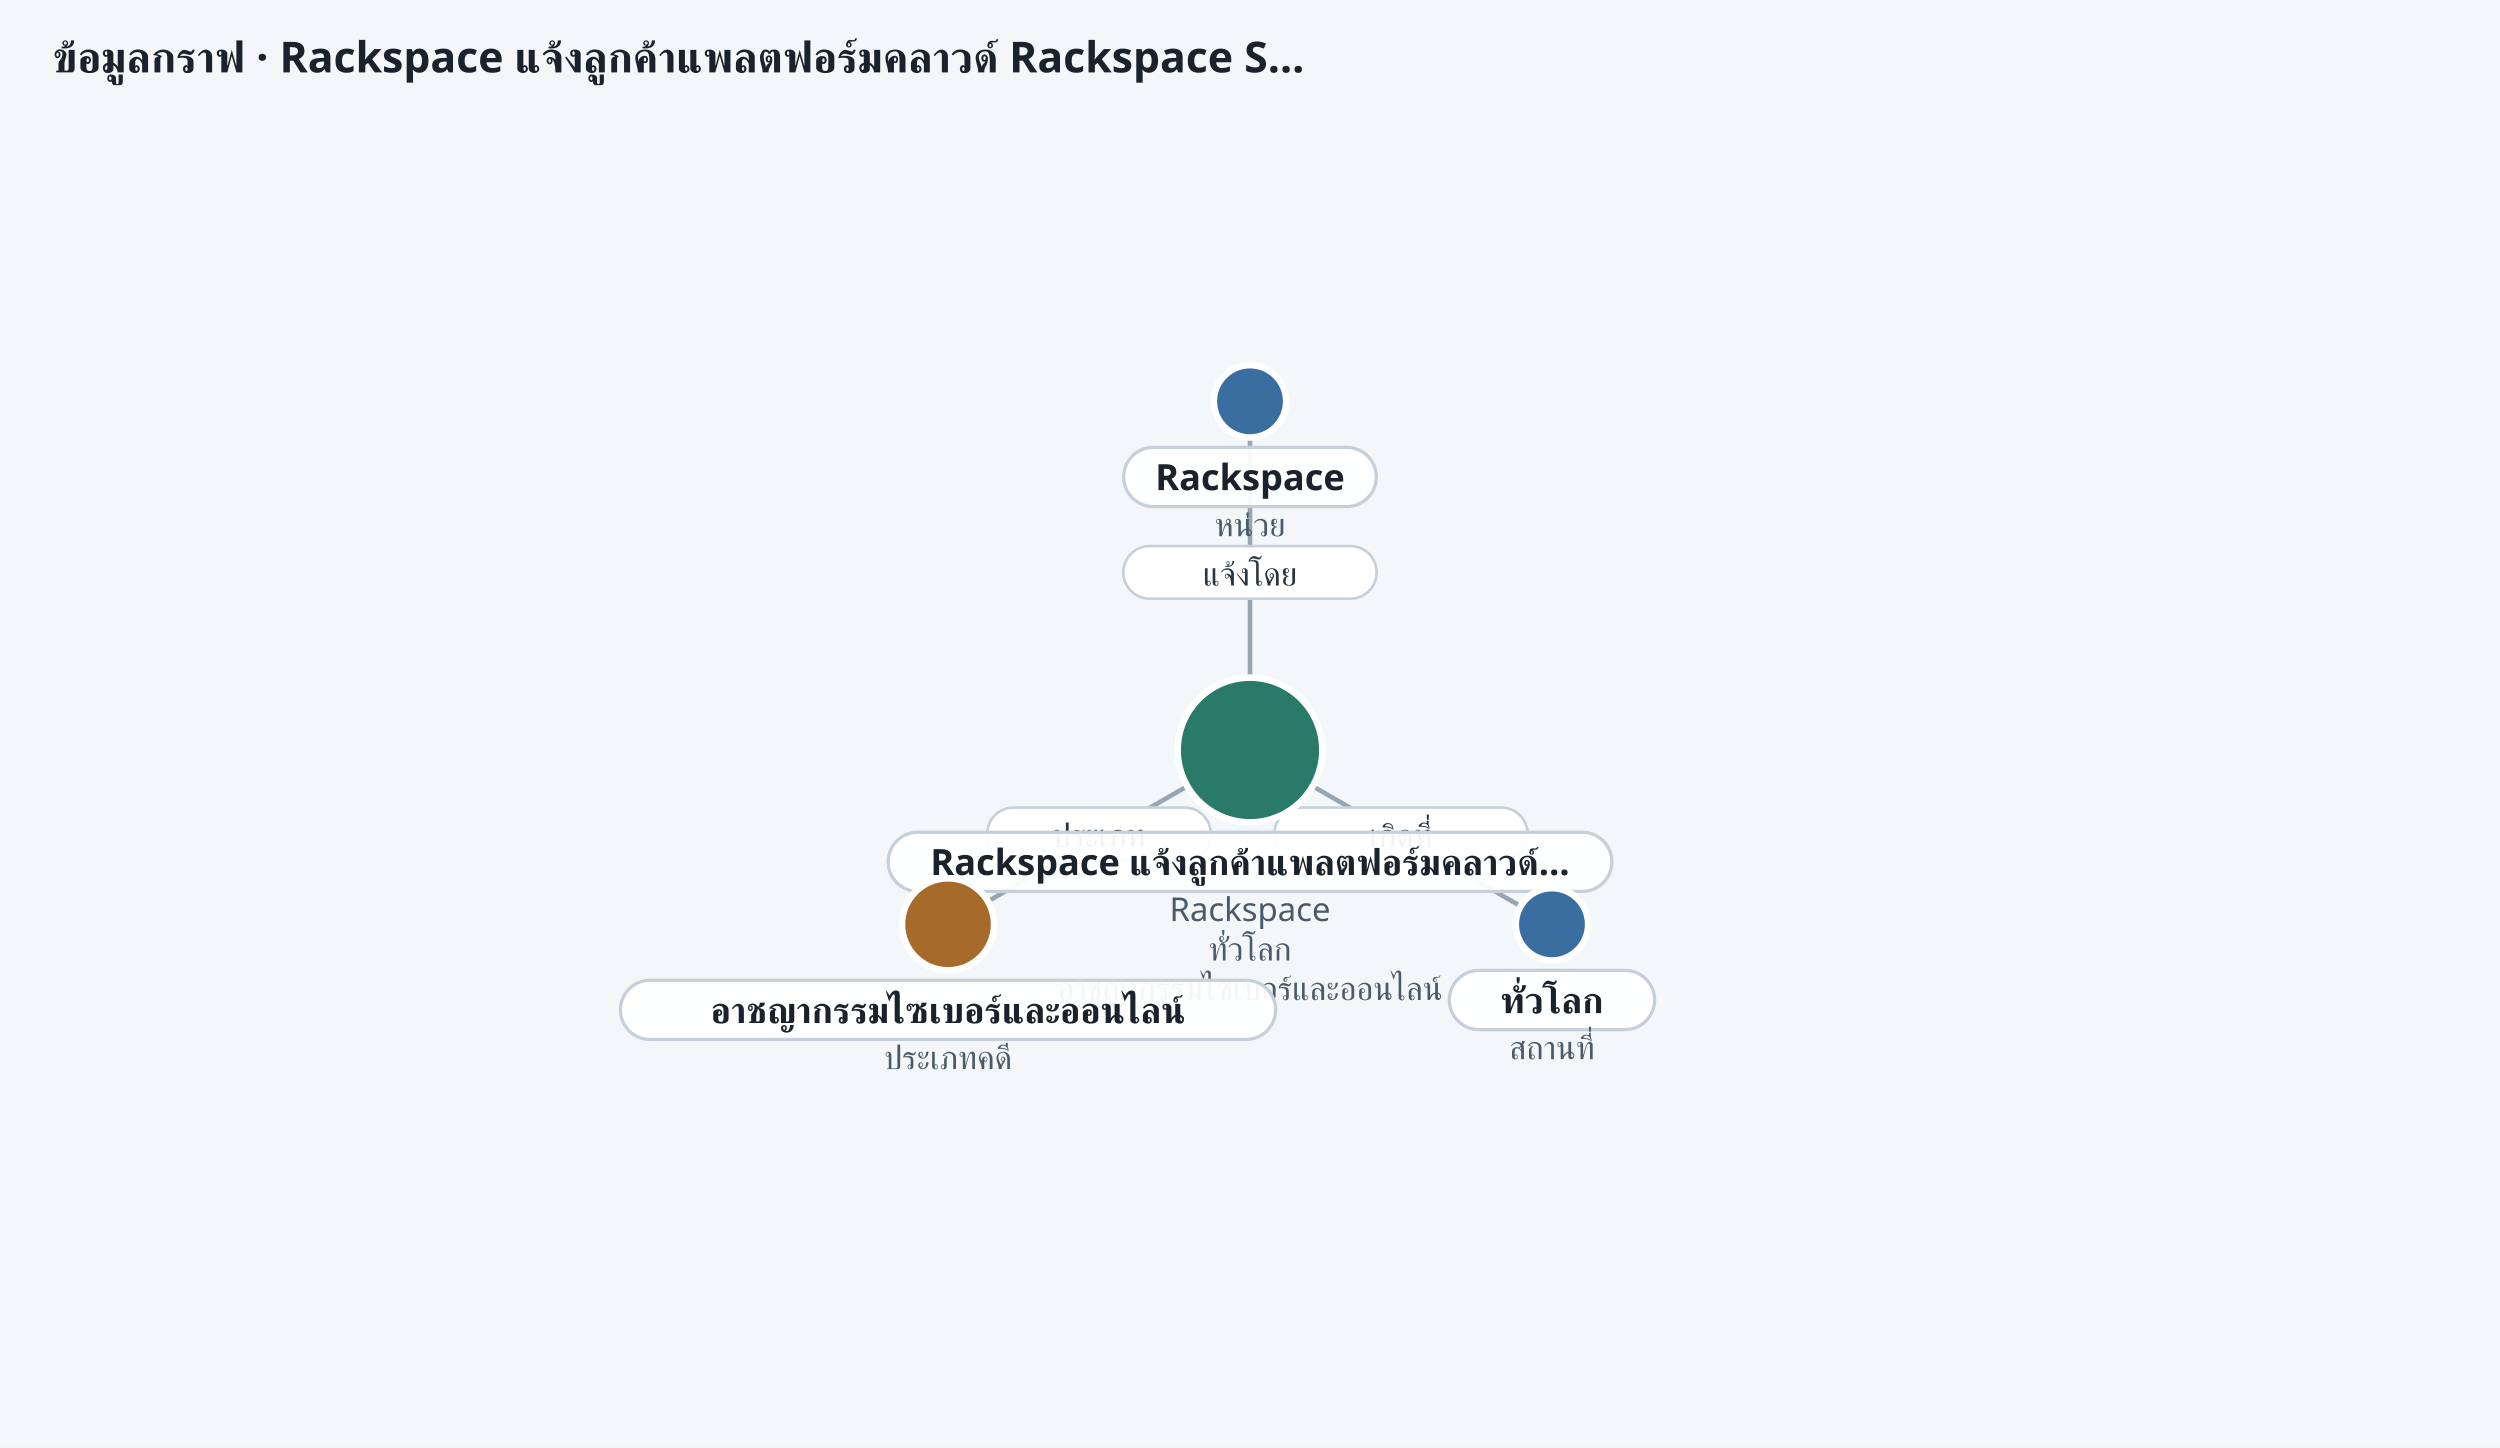
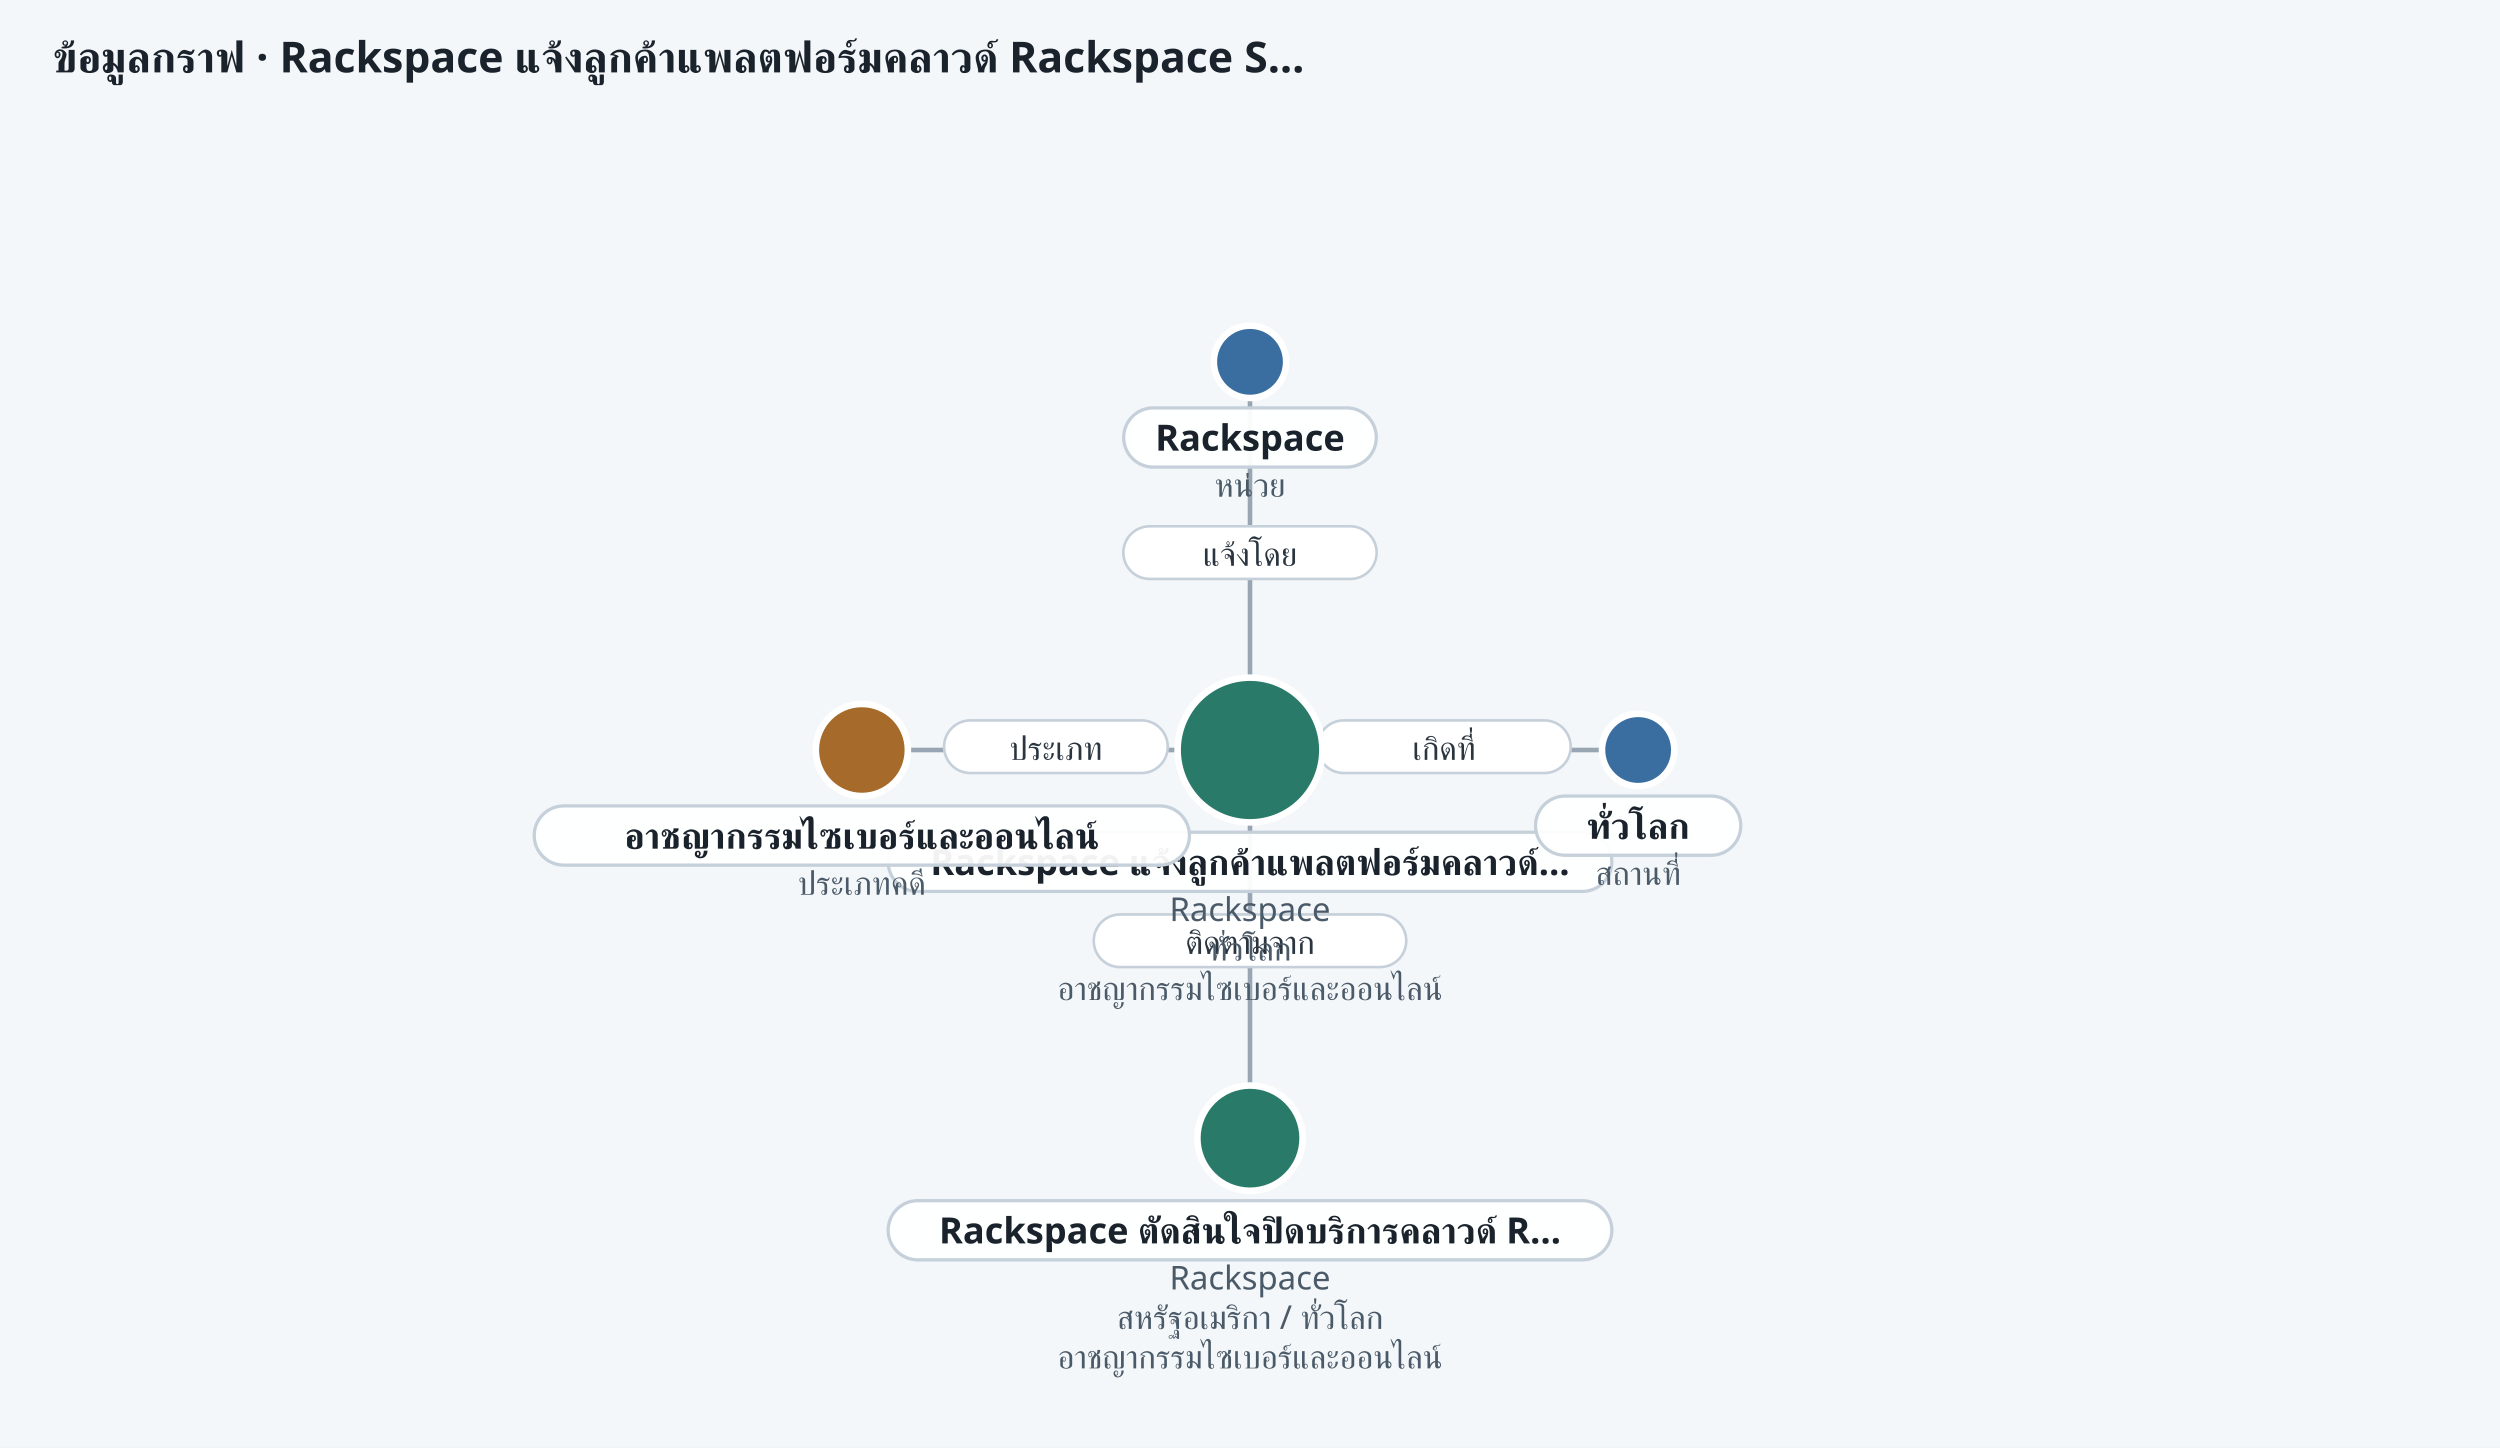
<svg xmlns="http://www.w3.org/2000/svg" width="760" height="440" viewBox="0 0 760 440" role="img" aria-label="ego graph 20261122-cyber-06">
  <rect width="100%" height="100%" fill="#f4f7fa" />
  <text x="16" y="22" font-size="13" font-weight="700" fill="#1a222c" font-family="Sarabun, Anuphan, sans-serif">ข้อมูลกราฟ · Rackspace แจ้งลูกค้าแพลตฟอร์มคลาวด์ Rackspace S…</text>
-   <line x1="380.0" y1="228.0" x2="380.0" y2="122.0" stroke="#7a8a9a" stroke-width="1.4" opacity="0.75" />
-   <rect x="341.5" y="166.0" width="77.0" height="16" rx="8" fill="#fff" stroke="#c5d0da" stroke-width="0.8" />
-   <text x="380.0" y="178.0" text-anchor="middle" font-size="10" fill="#2a3540" font-family="Sarabun, Anuphan, sans-serif">แจ้งโดย</text>
-   <line x1="380.0" y1="228.0" x2="471.8" y2="281.0" stroke="#7a8a9a" stroke-width="1.4" opacity="0.75" />
-   <rect x="387.4" y="245.5" width="77.0" height="16" rx="8" fill="#fff" stroke="#c5d0da" stroke-width="0.8" />
-   <text x="425.9" y="257.5" text-anchor="middle" font-size="10" fill="#2a3540" font-family="Sarabun, Anuphan, sans-serif">เกิดที่</text>
-   <line x1="380.0" y1="228.0" x2="288.2" y2="281.0" stroke="#7a8a9a" stroke-width="1.4" opacity="0.75" />
-   <rect x="300.1" y="245.5" width="68.0" height="16" rx="8" fill="#fff" stroke="#c5d0da" stroke-width="0.8" />
-   <text x="334.1" y="257.5" text-anchor="middle" font-size="10" fill="#2a3540" font-family="Sarabun, Anuphan, sans-serif">ประเภท</text>
+   <line x1="380.0" y1="228.0" x2="380.0" y2="110.0" stroke="#7a8a9a" stroke-width="1.4" opacity="0.75" />
+   <rect x="341.5" y="160.0" width="77.0" height="16" rx="8" fill="#fff" stroke="#c5d0da" stroke-width="0.8" />
+   <text x="380.0" y="172.0" text-anchor="middle" font-size="10" fill="#2a3540" font-family="Sarabun, Anuphan, sans-serif">แจ้งโดย</text>
+   <line x1="380.0" y1="228.0" x2="498.0" y2="228.0" stroke="#7a8a9a" stroke-width="1.4" opacity="0.75" />
+   <rect x="400.5" y="219.0" width="77.0" height="16" rx="8" fill="#fff" stroke="#c5d0da" stroke-width="0.8" />
+   <text x="439.0" y="231.0" text-anchor="middle" font-size="10" fill="#2a3540" font-family="Sarabun, Anuphan, sans-serif">เกิดที่</text>
+   <line x1="380.0" y1="346.0" x2="380.0" y2="228.0" stroke="#7a8a9a" stroke-width="1.4" opacity="0.75" />
+   <rect x="332.5" y="278.0" width="95.0" height="16" rx="8" fill="#fff" stroke="#c5d0da" stroke-width="0.8" />
+   <text x="380.0" y="290.0" text-anchor="middle" font-size="10" fill="#2a3540" font-family="Sarabun, Anuphan, sans-serif">ติดตามจาก</text>
+   <line x1="380.0" y1="228.0" x2="262.0" y2="228.0" stroke="#7a8a9a" stroke-width="1.4" opacity="0.75" />
+   <rect x="287.0" y="219.0" width="68.0" height="16" rx="8" fill="#fff" stroke="#c5d0da" stroke-width="0.8" />
+   <text x="321.0" y="231.0" text-anchor="middle" font-size="10" fill="#2a3540" font-family="Sarabun, Anuphan, sans-serif">ประเภท</text>
  <circle cx="380.0" cy="228.0" r="22" fill="#2a7a6a" stroke="#fff" stroke-width="2" />
  <rect x="270.0" y="253.0" width="220.0" height="18" rx="9" fill="rgba(255,255,255,0.94)" stroke="#c5d0da" />
  <text x="380.0" y="266.0" text-anchor="middle" font-size="11" font-weight="600" fill="#1a222c" font-family="Sarabun, Anuphan, sans-serif">Rackspace แจ้งลูกค้าแพลตฟอร์มคลาวด์…</text>
  <text x="380.0" y="280.0" text-anchor="middle" font-size="10" fill="#4a5a68" font-family="Sarabun, Anuphan, sans-serif">Rackspace</text>
  <text x="380.0" y="292.0" text-anchor="middle" font-size="10" fill="#4a5a68" font-family="Sarabun, Anuphan, sans-serif">ทั่วโลก</text>
  <text x="380.0" y="304.0" text-anchor="middle" font-size="10" fill="#4a5a68" font-family="Sarabun, Anuphan, sans-serif">อาชญากรรมไซเบอร์และออนไลน์</text>
-   <circle cx="380.0" cy="122.0" r="11" fill="#3a6ea0" stroke="#fff" stroke-width="2" />
-   <rect x="341.6" y="136.0" width="76.8" height="18" rx="9" fill="rgba(255,255,255,0.94)" stroke="#c5d0da" />
-   <text x="380.0" y="149.0" text-anchor="middle" font-size="11" font-weight="600" fill="#1a222c" font-family="Sarabun, Anuphan, sans-serif">Rackspace</text>
-   <text x="380.0" y="163.0" text-anchor="middle" font-size="10" fill="#4a5a68" font-family="Sarabun, Anuphan, sans-serif">หน่วย</text>
-   <circle cx="471.8" cy="281.0" r="11" fill="#3a6ea0" stroke="#fff" stroke-width="2" />
-   <rect x="440.6" y="295.0" width="62.4" height="18" rx="9" fill="rgba(255,255,255,0.94)" stroke="#c5d0da" />
-   <text x="471.8" y="308.0" text-anchor="middle" font-size="11" font-weight="600" fill="#1a222c" font-family="Sarabun, Anuphan, sans-serif">ทั่วโลก</text>
-   <text x="471.8" y="322.0" text-anchor="middle" font-size="10" fill="#4a5a68" font-family="Sarabun, Anuphan, sans-serif">สถานที่</text>
-   <circle cx="288.2" cy="281.0" r="14" fill="#a66b2a" stroke="#fff" stroke-width="2" />
-   <rect x="188.6" y="298.0" width="199.2" height="18" rx="9" fill="rgba(255,255,255,0.94)" stroke="#c5d0da" />
-   <text x="288.2" y="311.0" text-anchor="middle" font-size="11" font-weight="600" fill="#1a222c" font-family="Sarabun, Anuphan, sans-serif">อาชญากรรมไซเบอร์และออนไลน์</text>
-   <text x="288.2" y="325.0" text-anchor="middle" font-size="10" fill="#4a5a68" font-family="Sarabun, Anuphan, sans-serif">ประเภทคดี</text>
+   <circle cx="380.0" cy="110.0" r="11" fill="#3a6ea0" stroke="#fff" stroke-width="2" />
+   <rect x="341.6" y="124.0" width="76.8" height="18" rx="9" fill="rgba(255,255,255,0.94)" stroke="#c5d0da" />
+   <text x="380.0" y="137.0" text-anchor="middle" font-size="11" font-weight="600" fill="#1a222c" font-family="Sarabun, Anuphan, sans-serif">Rackspace</text>
+   <text x="380.0" y="151.0" text-anchor="middle" font-size="10" fill="#4a5a68" font-family="Sarabun, Anuphan, sans-serif">หน่วย</text>
+   <circle cx="498.0" cy="228.0" r="11" fill="#3a6ea0" stroke="#fff" stroke-width="2" />
+   <rect x="466.8" y="242.0" width="62.4" height="18" rx="9" fill="rgba(255,255,255,0.94)" stroke="#c5d0da" />
+   <text x="498.0" y="255.0" text-anchor="middle" font-size="11" font-weight="600" fill="#1a222c" font-family="Sarabun, Anuphan, sans-serif">ทั่วโลก</text>
+   <text x="498.0" y="269.0" text-anchor="middle" font-size="10" fill="#4a5a68" font-family="Sarabun, Anuphan, sans-serif">สถานที่</text>
+   <circle cx="380.0" cy="346.0" r="16" fill="#2a7a6a" stroke="#fff" stroke-width="2" />
+   <rect x="270.0" y="365.0" width="220.0" height="18" rx="9" fill="rgba(255,255,255,0.94)" stroke="#c5d0da" />
+   <text x="380.0" y="378.0" text-anchor="middle" font-size="11" font-weight="600" fill="#1a222c" font-family="Sarabun, Anuphan, sans-serif">Rackspace ตัดสินใจปิดบริการคลาวด์ R…</text>
+   <text x="380.0" y="392.0" text-anchor="middle" font-size="10" fill="#4a5a68" font-family="Sarabun, Anuphan, sans-serif">Rackspace</text>
+   <text x="380.0" y="404.0" text-anchor="middle" font-size="10" fill="#4a5a68" font-family="Sarabun, Anuphan, sans-serif">สหรัฐอเมริกา / ทั่วโลก</text>
+   <text x="380.0" y="416.0" text-anchor="middle" font-size="10" fill="#4a5a68" font-family="Sarabun, Anuphan, sans-serif">อาชญากรรมไซเบอร์และออนไลน์</text>
+   <circle cx="262.0" cy="228.0" r="14" fill="#a66b2a" stroke="#fff" stroke-width="2" />
+   <rect x="162.4" y="245.0" width="199.2" height="18" rx="9" fill="rgba(255,255,255,0.94)" stroke="#c5d0da" />
+   <text x="262.0" y="258.0" text-anchor="middle" font-size="11" font-weight="600" fill="#1a222c" font-family="Sarabun, Anuphan, sans-serif">อาชญากรรมไซเบอร์และออนไลน์</text>
+   <text x="262.0" y="272.0" text-anchor="middle" font-size="10" fill="#4a5a68" font-family="Sarabun, Anuphan, sans-serif">ประเภทคดี</text>
</svg>
